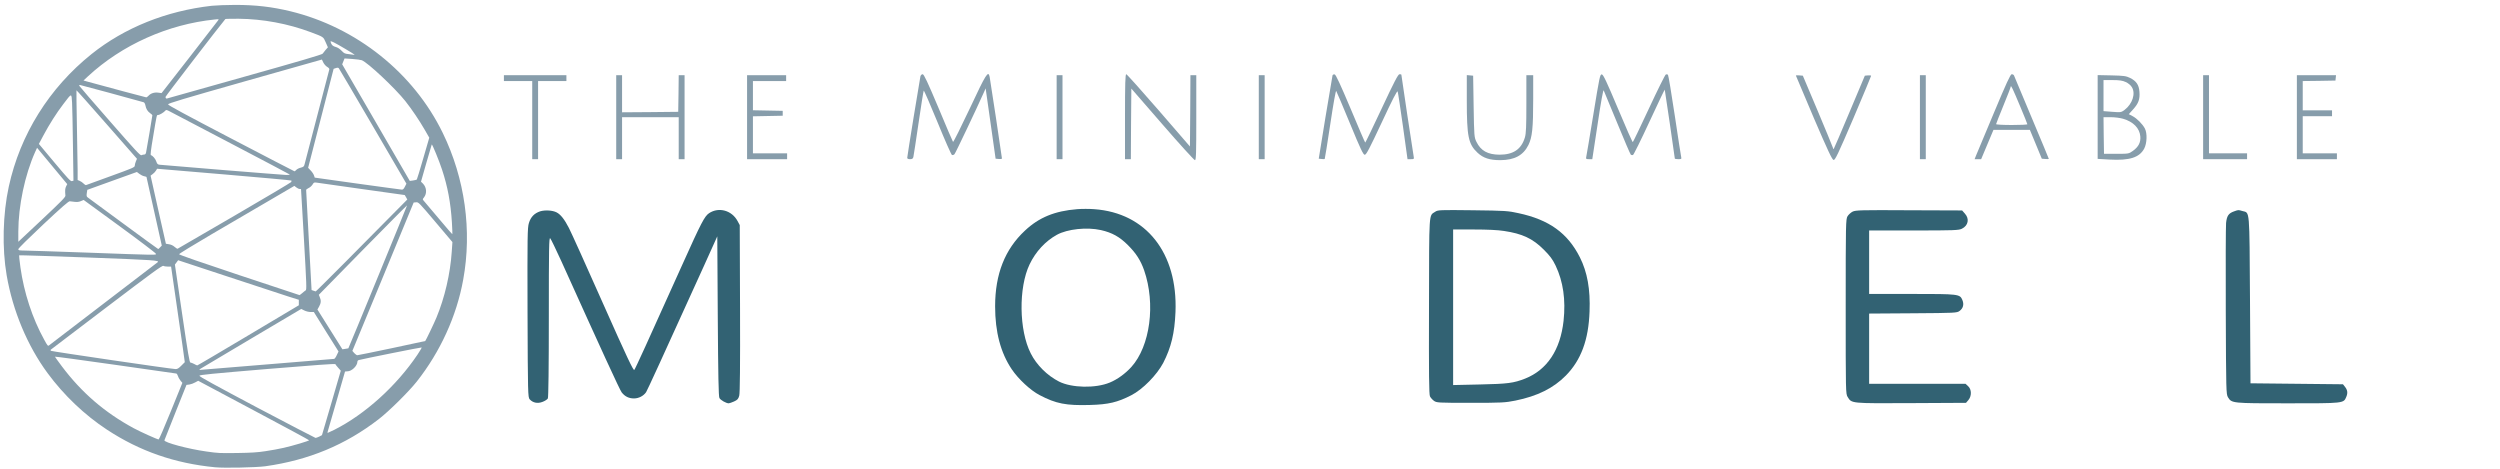
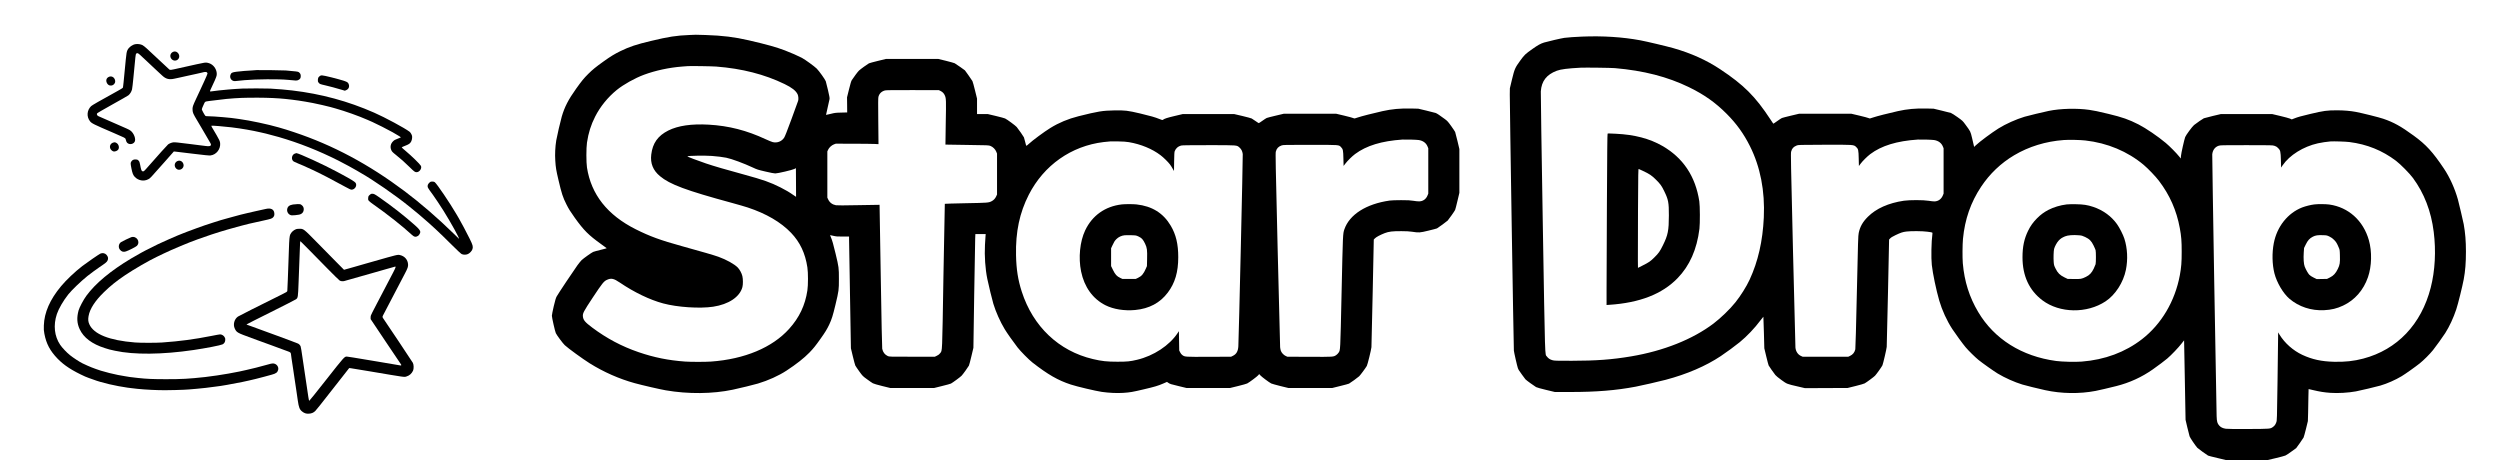
- <svg xmlns="http://www.w3.org/2000/svg" width="2560" height="480" preserveAspectRatio="xMidYMid meet">
-   <g id="Symbol">
-     <g fill="#879dab" stroke="none">
-       <path d="M2938 6380 c-551 -53 -1031 -220 -1478 -514 -306 -201 -588 -470 -810 -771 -276 -374 -475 -850 -559 -1336 -64 -371 -53 -836 29 -1211 155 -712 552 -1347 1130 -1810 450 -360 1021 -589 1640 -659 58 -6 202 -12 320 -12 282 0 503 26 756 87 902 220 1680 841 2079 1661 303 622 402 1333 279 2005 -90 496 -313 984 -634 1390 -111 140 -378 404 -519 513 -456 352 -957 560 -1549 643 -126 17 -558 26 -684 14z m687 -220 c77 -11 189 -32 250 -46 127 -29 345 -94 345 -103 0 -4 -341 -188 -757 -409 l-757 -403 -41 22 c-22 13 -58 26 -79 29 l-40 5 -148 370 c-82 204 -150 377 -153 386 -10 29 325 119 570 153 169 24 174 24 430 21 183 -3 273 -8 380 -25z m-1292 -546 l157 -387 -24 -28 c-13 -16 -30 -44 -36 -64 -6 -19 -17 -35 -23 -35 -7 -1 -382 -54 -834 -119 -453 -64 -823 -115 -823 -111 0 3 43 62 95 132 269 358 584 630 980 844 90 49 321 153 341 154 6 0 81 -174 167 -386z m2026 347 l37 -20 129 -440 128 -440 -35 -39 c-20 -22 -37 -44 -39 -50 -3 -8 -290 13 -929 66 -775 65 -925 80 -928 92 -2 11 223 134 785 432 433 228 794 416 801 417 7 0 30 -8 51 -18z m204 -92 c420 -211 850 -600 1137 -1027 34 -51 60 -95 57 -98 -4 -4 -805 157 -859 172 -10 3 -18 12 -18 21 0 58 -78 133 -137 133 -18 0 -33 2 -33 5 0 3 -52 184 -116 403 -63 218 -117 405 -120 415 -3 9 -3 17 1 17 3 0 42 -19 88 -41z m-913 -894 c494 -41 904 -75 912 -75 7 -1 24 -23 36 -51 l24 -50 -169 -269 -168 -270 -44 0 c-24 0 -63 -9 -86 -21 l-42 -21 -679 402 c-373 222 -688 409 -699 416 -18 13 -18 14 -1 14 10 0 422 -34 916 -75z m-1175 18 l48 -48 -31 -225 c-18 -124 -60 -417 -94 -652 l-62 -428 -44 0 c-24 0 -51 -4 -61 -10 -16 -8 -146 87 -777 566 -418 317 -761 578 -763 580 -3 3 0 9 5 14 8 8 1633 247 1700 249 25 1 42 -9 79 -46z m915 -414 l690 -411 0 -38 0 -37 -147 -46 c-82 -26 -453 -148 -825 -271 l-676 -223 -22 30 -22 29 98 669 c82 557 101 669 114 669 8 0 31 9 50 19 19 11 38 20 43 20 4 1 318 -184 697 -410z m1959 175 c251 -53 457 -97 457 -98 9 -9 123 -247 153 -320 113 -272 189 -599 209 -901 l9 -130 -231 -273 c-224 -265 -232 -273 -264 -270 l-34 3 -418 1013 -419 1013 26 30 c15 16 33 29 41 29 8 0 220 -43 471 -96z m-593 2 c6 -5 804 -1949 802 -1952 -2 -2 -274 272 -605 609 l-600 612 13 32 c20 46 17 82 -9 128 l-23 41 170 271 171 272 40 -6 c22 -3 41 -6 41 -7z m-3341 -611 c402 -307 733 -561 737 -564 31 -26 -38 -31 -947 -65 -516 -19 -941 -33 -944 -30 -2 2 6 77 18 165 49 346 162 693 324 986 44 82 52 91 66 79 9 -7 345 -264 746 -571z m2710 -142 c17 -16 39 -32 48 -38 15 -9 13 -64 -23 -695 -22 -377 -40 -686 -40 -687 0 -2 -8 -3 -19 -3 -10 0 -30 -9 -45 -21 l-27 -21 -342 200 c-188 110 -542 317 -787 460 -245 144 -445 266 -445 273 0 8 312 116 820 285 451 150 822 272 824 273 2 1 18 -11 36 -26z m590 -425 c220 -222 500 -505 623 -629 l223 -225 -17 -31 -18 -30 -585 -82 c-322 -45 -602 -85 -621 -88 -31 -4 -37 -1 -53 27 -11 17 -34 39 -53 47 -19 9 -34 21 -34 27 -1 6 16 316 37 688 l37 678 26 9 c14 5 27 10 30 10 3 1 185 -180 405 -401z m-2587 -114 c-2 -9 -224 -178 -494 -375 l-492 -359 -38 16 c-26 11 -53 14 -84 10 -25 -3 -55 -7 -67 -8 -16 -2 -106 76 -362 316 -204 192 -341 327 -341 338 0 16 10 18 83 19 45 0 431 13 857 28 984 36 942 35 938 15z m59 -88 l22 -23 -104 -467 c-58 -256 -105 -468 -105 -470 0 -2 -14 -6 -32 -10 -17 -3 -47 -18 -65 -32 l-34 -26 -339 122 -338 122 -7 45 c-5 37 -3 47 12 58 10 7 229 169 488 359 258 190 472 346 475 346 3 0 15 -11 27 -24z m1013 -430 c421 -245 769 -452 775 -460 5 -8 7 -18 3 -21 -3 -4 -417 -41 -920 -84 l-913 -77 -16 26 c-9 15 -29 36 -45 47 l-28 21 104 465 105 465 43 7 c27 4 55 17 75 35 18 16 37 28 42 26 6 -2 354 -204 775 -450z m-2307 -276 c-7 -71 -4 -98 10 -126 l15 -30 -206 -248 -206 -248 -27 59 c-140 314 -228 733 -229 1086 l0 138 323 -303 c270 -254 322 -307 320 -328z m5277 366 c-17 -270 -58 -489 -135 -721 -38 -117 -134 -350 -140 -343 -1 2 -35 117 -75 256 l-72 253 26 25 c51 52 58 134 15 189 -21 26 -21 26 -2 48 11 12 102 120 203 240 100 120 184 216 186 214 2 -2 -1 -74 -6 -161z m-642 -487 l21 -41 -456 -782 c-251 -429 -461 -787 -467 -794 -9 -9 -19 -10 -42 -2 l-29 10 -174 676 -174 675 35 37 c20 20 40 51 45 67 l10 30 584 82 c321 44 594 82 605 82 16 1 27 -10 42 -40z m-4015 -145 c301 -109 327 -120 327 -142 0 -12 7 -39 15 -58 l15 -36 -411 -469 c-226 -259 -413 -468 -415 -466 -2 2 1 219 6 483 5 263 10 538 10 610 l0 132 29 12 c16 6 39 23 52 36 13 14 28 23 34 21 5 -2 157 -57 338 -123z m-517 -413 c-3 -262 -9 -527 -12 -589 -8 -134 -2 -135 -120 20 -93 121 -192 278 -272 428 l-61 115 215 257 c181 216 218 255 235 251 l22 -6 -7 -476z m4695 460 c3 -3 43 -133 88 -289 l82 -282 -62 -108 c-75 -130 -175 -278 -265 -392 -140 -176 -514 -528 -595 -558 -13 -5 -72 -13 -130 -17 l-105 -7 -16 40 -16 40 462 796 461 796 45 -6 c25 -4 48 -9 51 -13z m-1736 -69 c-6 -5 -361 -192 -790 -417 -429 -224 -806 -422 -838 -439 -52 -28 -59 -29 -70 -15 -17 22 -78 59 -99 59 -19 0 -16 -14 -68 300 -29 169 -38 246 -30 248 27 9 62 50 74 87 11 32 19 41 43 44 67 8 1683 139 1733 140 30 0 50 -3 45 -7z m90 -62 c10 -11 38 -26 62 -31 38 -10 44 -16 52 -48 90 -346 333 -1280 337 -1292 3 -11 -7 -23 -29 -36 -19 -11 -42 -38 -53 -60 l-19 -40 -1050 297 c-859 244 -1050 301 -1050 315 0 12 239 141 860 465 473 247 863 449 866 449 3 1 14 -8 24 -19z m-2076 -210 c13 0 21 -9 25 -27 10 -47 86 -497 86 -508 0 -5 -13 -19 -29 -29 -35 -24 -57 -59 -66 -108 -4 -22 -14 -39 -24 -42 -143 -41 -861 -236 -870 -236 -7 0 -11 5 -9 11 2 6 190 224 418 484 349 399 416 472 431 464 10 -5 27 -9 38 -9z m1376 -1065 c741 -208 1053 -300 1060 -312 6 -9 24 -32 41 -52 l31 -35 -30 -68 c-34 -77 -25 -71 -205 -139 -310 -116 -653 -180 -984 -183 -97 0 -178 1 -181 4 -89 106 -817 1053 -817 1063 0 18 9 27 23 21 7 -2 485 -137 1062 -299z m-1319 264 c31 -35 81 -51 134 -44 l46 6 380 -487 c208 -268 385 -496 392 -506 13 -17 10 -18 -45 -12 -640 65 -1267 346 -1732 776 l-61 57 42 12 c271 74 805 218 814 218 6 1 19 -9 30 -20z m2814 -563 c0 -5 -223 -138 -278 -165 -24 -13 -46 -20 -49 -18 -2 3 3 19 11 36 12 22 27 33 59 42 27 7 56 26 81 52 35 37 44 41 105 47 36 4 67 8 69 9 1 0 2 -1 2 -3z" transform="translate(0,0.00) scale(0.075,0.075)" />
-     </g>
-   </g>
-   <g id="text" stroke="none" transform="translate(500,425) scale(0.1,-0.1)">
-     <g id="The minimum viable" fill="#879dab">
-       <path d="M4425 3468 c-8 -36 -135 -818 -135 -834 0 -9 10 -14 29 -14 22 0 30 6 34 23 3 12 27 168 53 347 26 179 50 328 53 332 3 4 67 -142 141 -323 74 -182 141 -333 148 -336 8 -3 19 1 26 8 11 12 228 469 299 629 l20 45 51 -360 51 -360 33 -3 c17 -2 32 1 32 5 0 12 -119 803 -126 836 -14 68 -36 34 -203 -323 -91 -193 -168 -347 -172 -343 -4 4 -71 162 -150 351 -111 263 -148 342 -161 342 -10 0 -20 -10 -23 -22z" />
-       <path d="M6520 3055 l0 -435 30 0 30 0 2 362 3 361 318 -366 c175 -202 325 -367 333 -367 12 0 14 63 14 435 l0 435 -30 0 -30 0 -2 -365 -3 -365 -320 370 c-176 203 -326 370 -332 370 -10 0 -13 -94 -13 -435z" />
-       <path d="M8645 3478 c-2 -7 -35 -202 -73 -433 l-68 -420 29 -3 c16 -2 30 -2 32 0 2 2 28 162 57 356 32 213 56 348 61 340 5 -7 68 -157 141 -333 108 -263 136 -320 151 -320 16 0 50 66 175 333 109 234 157 327 162 315 4 -10 28 -170 54 -355 l47 -338 34 0 c32 0 34 2 29 28 -6 28 -126 827 -126 837 0 3 -8 5 -19 5 -14 0 -53 -74 -182 -350 -90 -192 -166 -350 -169 -350 -3 0 -70 157 -150 348 -104 246 -151 348 -163 350 -9 2 -19 -2 -22 -10z" />
-       <path d="M11316 3078 c-37 -227 -70 -423 -73 -435 -5 -20 -1 -23 29 -23 l33 0 55 361 c34 230 57 355 62 343 4 -11 66 -160 138 -333 71 -173 133 -318 139 -324 5 -5 16 -7 23 -4 7 3 83 156 168 340 85 184 156 332 157 329 3 -8 103 -695 103 -705 0 -4 16 -7 36 -7 29 0 34 3 30 18 -3 9 -32 202 -66 427 -34 226 -65 414 -70 419 -5 5 -15 6 -22 3 -7 -2 -85 -159 -172 -346 -88 -188 -162 -344 -166 -346 -4 -2 -72 152 -152 343 -116 276 -150 348 -165 350 -19 3 -24 -24 -87 -410z" />
-       <path d="M15417 3093 c-92 -219 -173 -415 -182 -435 l-15 -38 34 0 33 0 63 150 63 150 186 0 187 0 61 -147 61 -148 36 -3 c20 -2 36 -1 36 1 0 2 -79 193 -176 423 -97 230 -178 425 -181 432 -3 6 -13 12 -23 12 -13 0 -54 -89 -183 -397z m269 69 c41 -97 74 -180 74 -184 0 -5 -72 -8 -160 -8 -88 0 -160 4 -160 9 0 4 34 90 75 190 41 100 75 187 75 194 1 20 19 -17 96 -201z" />
-       <path d="M160 3450 l0 -30 145 0 145 0 0 -400 0 -400 30 0 30 0 0 400 0 400 145 0 145 0 0 30 0 30 -320 0 -320 0 0 -30z" />
-       <path d="M1310 3050 l0 -430 30 0 30 0 0 215 0 215 290 0 290 0 0 -215 0 -215 30 0 30 0 0 430 0 430 -30 0 -30 0 -2 -187 -3 -188 -287 -3 -288 -2 0 190 0 190 -30 0 -30 0 0 -430z" />
-       <path d="M2650 3050 l0 -430 205 0 205 0 0 30 0 30 -175 0 -175 0 0 190 0 189 153 3 152 3 0 25 0 25 -152 3 -153 3 0 149 0 150 170 0 170 0 0 30 0 30 -200 0 -200 0 0 -430z" />
-       <path d="M5820 3050 l0 -430 30 0 30 0 0 430 0 430 -30 0 -30 0 0 -430z" />
-       <path d="M7890 3050 l0 -430 30 0 30 0 0 430 0 430 -30 0 -30 0 0 -430z" />
-       <path d="M10020 3223 c0 -372 16 -449 110 -537 59 -55 124 -76 234 -76 145 1 234 49 287 155 39 80 49 171 49 473 l0 242 -35 0 -35 0 0 -293 c0 -231 -3 -304 -15 -344 -36 -121 -118 -177 -260 -177 -121 1 -191 40 -236 131 -23 47 -24 57 -29 363 l-5 315 -32 3 -33 3 0 -258z" />
-       <path d="M13390 3476 c0 -2 83 -197 183 -433 143 -333 188 -429 203 -431 16 -2 46 61 202 425 100 235 182 432 182 436 0 5 -14 7 -32 5 l-32 -3 -157 -373 c-86 -205 -159 -375 -162 -378 -2 -3 -7 5 -10 18 -4 13 -74 183 -156 378 l-150 355 -36 3 c-19 2 -35 1 -35 -2z" />
-       <path d="M14660 3050 l0 -430 30 0 30 0 0 430 0 430 -30 0 -30 0 0 -430z" />
-       <path d="M16480 3052 l0 -429 123 -7 c205 -11 305 21 354 113 28 54 32 155 7 204 -23 45 -82 105 -127 128 l-38 20 45 50 c54 60 70 103 64 178 -5 72 -32 111 -96 143 -41 20 -64 23 -189 26 l-143 3 0 -429z m287 358 c24 -10 52 -33 63 -52 41 -65 7 -171 -74 -233 -35 -26 -38 -27 -126 -20 l-90 7 0 159 0 159 93 0 c69 0 103 -5 134 -20z m-27 -376 c106 -31 170 -97 177 -182 5 -60 -19 -106 -76 -147 -42 -30 -45 -30 -169 -30 l-127 0 -3 188 -2 187 73 0 c40 0 97 -7 127 -16z" />
-       <path d="M17560 3050 l0 -430 225 0 225 0 0 30 0 30 -195 0 -195 0 0 400 0 400 -30 0 -30 0 0 -430z" />
-       <path d="M18520 3050 l0 -430 205 0 205 0 0 30 0 30 -175 0 -175 0 0 190 0 190 150 0 150 0 0 30 0 30 -150 0 -150 0 0 150 0 150 168 2 167 3 3 28 3 27 -200 0 -201 0 0 -430z" />
-     </g>
-     <g id="model" fill="#326273">
-       <path d="M6030 2108 c-229 -18 -392 -85 -535 -220 -205 -191 -305 -445 -305 -775 0 -262 56 -474 170 -644 68 -101 193 -217 286 -265 167 -88 272 -108 514 -101 190 5 283 27 425 100 117 60 262 208 327 332 81 158 116 303 125 520 24 604 -300 1015 -832 1053 -49 4 -128 4 -175 0z m243 -214 c115 -26 192 -69 277 -154 84 -84 130 -156 166 -258 119 -344 62 -776 -131 -990 -63 -69 -143 -127 -220 -159 -146 -61 -390 -56 -521 10 -120 61 -230 170 -289 288 -121 237 -126 674 -12 912 62 130 162 238 280 303 108 59 307 80 450 48z" />
-       <path d="M531 2086 c-59 -20 -96 -57 -115 -120 -15 -46 -16 -139 -14 -918 3 -830 4 -867 22 -887 33 -36 81 -46 132 -26 24 9 49 25 54 35 6 12 10 317 10 836 0 708 2 816 14 804 8 -8 58 -112 112 -230 410 -908 599 -1320 620 -1348 33 -42 73 -62 126 -62 49 0 98 26 124 64 14 23 149 316 590 1288 l139 308 5 -818 c4 -615 8 -822 17 -838 12 -22 70 -54 95 -54 7 0 32 9 55 19 35 16 44 26 53 60 7 28 10 300 8 893 l-3 853 -22 41 c-59 110 -192 147 -292 81 -46 -31 -79 -93 -274 -527 -360 -800 -481 -1066 -492 -1078 -9 -10 -77 133 -320 680 -169 381 -326 729 -349 773 -45 88 -85 139 -126 160 -42 22 -119 26 -169 11z" />
-       <path d="M9697 2082 c-67 -45 -62 26 -64 -967 -2 -703 0 -905 10 -924 6 -13 25 -34 40 -45 28 -20 39 -21 375 -21 322 0 355 2 460 23 226 46 389 127 517 257 155 158 232 365 242 655 9 228 -23 404 -99 555 -125 248 -315 385 -628 452 -107 24 -139 26 -470 30 -337 4 -356 3 -383 -15z m704 -197 c187 -28 293 -77 406 -190 66 -66 90 -98 123 -166 77 -162 104 -349 81 -564 -33 -298 -168 -502 -394 -592 -118 -46 -177 -54 -464 -60 l-273 -6 0 797 0 796 213 0 c133 0 247 -5 308 -15z" />
-       <path d="M13971 2083 c-18 -9 -42 -31 -52 -47 -18 -30 -19 -70 -19 -925 0 -879 0 -894 20 -926 42 -67 27 -66 650 -63 l562 3 24 28 c35 41 34 109 -2 142 l-27 25 -493 0 -494 0 0 360 0 359 449 3 c437 3 450 4 477 24 37 27 47 67 29 111 -26 62 -33 63 -520 63 l-435 0 0 325 0 325 458 0 c415 0 460 2 492 18 65 32 79 101 31 154 l-29 33 -544 2 c-491 3 -546 1 -577 -14z" />
-       <path d="M17875 2085 c-55 -20 -72 -45 -80 -118 -3 -34 -5 -442 -3 -907 3 -817 4 -846 22 -877 38 -63 41 -63 612 -63 577 0 572 -1 600 66 17 41 13 70 -15 105 l-19 24 -474 5 -473 5 -5 850 c-6 953 -1 893 -77 914 -46 13 -39 13 -88 -4z" />
-     </g>
+ <svg xmlns="http://www.w3.org/2000/svg" version="1.0" width="8000pt" height="1500pt" viewBox="0 0 8000 1500" preserveAspectRatio="xMidYMid meet">
+   <g transform="translate(0,1500) scale(0.1,-0.1)" fill="#000000" stroke="none">
+     <path d="M22060 13880 c-423 -17 -661 -54 -1228 -190 -472 -112 -687 -184 -977 -325 -190 -93 -315 -169 -540 -330 -252 -180 -352 -262 -491 -400 -141 -140 -209 -223 -389 -475 -248 -347 -369 -583 -459 -892 -42 -145 -156 -637 -176 -761 -33 -202 -45 -444 -31 -646 14 -225 28 -308 102 -621 103 -440 140 -553 254 -779 74 -148 125 -229 269 -431 291 -405 435 -549 846 -845 91 -65 169 -122 173 -126 5 -4 -80 -28 -190 -54 -109 -26 -218 -56 -241 -66 -52 -22 -309 -205 -370 -263 -24 -23 -85 -97 -135 -166 -111 -152 -617 -911 -663 -996 -26 -46 -48 -119 -94 -313 -33 -140 -60 -277 -60 -305 0 -57 100 -499 126 -556 29 -64 227 -331 287 -386 112 -104 575 -440 796 -579 448 -280 944 -499 1441 -636 241 -66 812 -198 994 -229 715 -124 1504 -116 2146 20 228 49 673 157 803 196 328 98 666 251 915 414 313 205 561 400 732 576 128 132 193 212 363 452 141 198 202 298 272 445 78 164 117 289 200 636 108 454 110 471 110 826 0 353 -2 372 -106 807 -69 293 -110 435 -155 537 -14 30 -23 55 -22 57 2 1 48 -8 103 -22 89 -21 123 -24 303 -24 l202 0 0 -82 c1 -46 14 -850 30 -1788 l29 -1705 61 -255 c34 -140 69 -273 79 -295 11 -22 68 -107 128 -190 108 -149 110 -151 249 -252 76 -56 160 -114 186 -128 29 -16 144 -49 300 -88 l253 -62 705 0 705 0 253 63 c139 34 267 69 283 78 54 28 303 211 340 251 42 43 209 275 234 323 9 17 45 152 80 301 l64 269 25 1678 c15 922 29 1741 32 1820 l6 142 165 0 165 0 -5 -62 c-3 -35 -11 -164 -18 -286 -19 -351 9 -767 75 -1087 40 -194 155 -671 193 -795 76 -254 220 -577 363 -813 71 -119 282 -418 412 -585 99 -127 360 -391 476 -482 494 -385 817 -571 1227 -705 193 -64 796 -206 990 -235 232 -33 488 -45 687 -32 225 15 302 29 657 113 350 82 454 113 620 184 l124 54 41 -28 c58 -39 73 -44 341 -108 l240 -58 700 0 700 0 254 62 c140 35 271 71 291 82 68 35 322 225 353 263 l30 38 46 -49 c47 -49 271 -216 340 -252 21 -10 152 -47 292 -82 l254 -62 705 0 705 0 253 63 c139 34 266 68 281 76 44 23 283 196 324 235 37 35 204 260 245 331 23 39 140 514 148 600 2 30 20 818 40 1750 l35 1695 37 38 c41 43 166 109 313 167 129 50 250 65 534 63 153 0 255 -6 335 -18 232 -34 245 -34 528 34 139 33 262 66 275 72 39 21 323 228 343 251 43 48 225 308 238 340 8 18 42 149 75 290 l61 257 0 701 0 700 -61 258 c-33 141 -67 271 -74 288 -7 17 -64 102 -126 189 -103 143 -123 165 -204 225 -165 122 -252 180 -294 195 -23 8 -158 42 -299 76 l-257 61 -236 6 c-338 7 -613 -18 -907 -84 -280 -62 -687 -166 -789 -202 -109 -38 -111 -39 -144 -22 -19 10 -150 45 -292 79 l-258 61 -840 0 -840 0 -257 -61 c-141 -33 -270 -66 -287 -74 -17 -7 -79 -47 -137 -89 -59 -42 -111 -76 -117 -76 -6 0 -51 29 -100 64 -49 35 -106 73 -127 84 -22 11 -157 47 -300 81 l-261 61 -823 0 -822 0 -257 -61 c-238 -56 -328 -85 -375 -121 -18 -14 -29 -12 -115 24 -141 57 -280 97 -616 177 -406 95 -480 104 -830 98 -377 -7 -514 -29 -1145 -187 -327 -82 -629 -208 -898 -375 -200 -123 -574 -400 -695 -514 -39 -37 -71 -60 -76 -55 -5 5 -21 60 -35 122 -14 62 -32 128 -40 146 -13 31 -166 251 -231 331 -34 42 -306 243 -372 274 -21 10 -154 46 -296 80 l-258 61 -172 0 -172 0 0 248 0 247 -64 260 c-35 143 -72 278 -83 300 -12 22 -70 108 -131 192 l-110 152 -147 106 c-81 58 -162 112 -180 121 -18 9 -143 44 -279 78 l-246 60 -835 1 -835 0 -259 -63 c-143 -35 -274 -70 -290 -79 -45 -23 -275 -189 -319 -232 -35 -32 -162 -201 -230 -306 -19 -29 -44 -112 -89 -295 l-63 -255 3 -242 2 -241 -192 -5 c-181 -4 -202 -7 -337 -41 -79 -20 -146 -35 -148 -33 -2 2 22 108 52 236 31 128 58 251 61 274 5 31 -9 105 -50 282 -31 132 -63 260 -71 284 -19 57 -213 329 -290 406 -71 71 -367 286 -475 344 -111 59 -365 171 -549 240 -278 105 -565 185 -1146 320 -464 107 -840 153 -1389 171 -160 5 -300 9 -311 8 -11 -1 -103 -4 -205 -8z m860 -1010 c824 -64 1546 -249 2185 -559 238 -116 358 -210 417 -325 26 -51 35 -159 18 -212 -7 -21 -102 -284 -212 -584 -144 -392 -211 -560 -237 -599 -80 -119 -226 -174 -366 -138 -34 9 -132 49 -220 90 -611 285 -1181 431 -1825 468 -553 31 -981 -31 -1295 -188 -334 -168 -502 -405 -545 -769 -34 -280 57 -506 278 -690 316 -265 832 -457 2308 -858 194 -53 419 -118 500 -145 595 -197 1060 -469 1389 -812 285 -298 453 -652 521 -1104 26 -169 26 -570 0 -740 -71 -474 -259 -869 -584 -1229 -539 -598 -1423 -968 -2497 -1046 -180 -13 -649 -13 -830 0 -539 39 -994 131 -1491 301 -537 184 -1020 440 -1481 785 -233 175 -288 240 -300 356 -10 103 15 152 320 613 302 456 351 516 451 561 136 61 216 44 413 -90 457 -310 956 -550 1383 -665 455 -123 1171 -170 1599 -106 498 75 855 313 938 628 22 81 21 258 -1 351 -22 94 -86 212 -149 276 -107 109 -361 251 -617 343 -136 49 -516 160 -1175 342 -680 188 -1020 312 -1471 538 -907 455 -1427 1113 -1561 1977 -25 164 -25 624 0 795 47 316 127 568 262 834 162 320 406 620 690 851 219 178 579 379 875 489 369 136 802 229 1215 261 77 6 160 12 185 14 85 7 775 -3 910 -14z m7182 -783 c61 -30 108 -80 134 -144 40 -94 42 -147 28 -873 -6 -382 -11 -696 -10 -697 1 -1 312 -6 692 -11 687 -9 689 -9 749 -32 79 -31 154 -105 186 -185 l24 -60 0 -655 0 -655 -29 -63 c-31 -67 -81 -119 -146 -152 -94 -48 -121 -50 -824 -63 -366 -7 -668 -16 -672 -19 -3 -4 -23 -1046 -44 -2315 -42 -2550 -34 -2367 -105 -2465 -25 -34 -52 -55 -102 -80 l-68 -33 -730 0 c-721 0 -731 0 -776 21 -96 45 -156 123 -178 234 -6 35 -24 887 -47 2330 -20 1251 -37 2276 -38 2276 0 1 -302 -4 -671 -11 -454 -9 -688 -10 -724 -3 -116 21 -202 86 -249 186 l-27 57 0 740 0 740 24 52 c31 71 111 144 186 173 l60 22 565 -1 c311 -1 618 -4 684 -8 l118 -6 -7 730 c-6 562 -5 742 4 781 26 106 98 178 210 208 35 10 242 12 886 11 l840 -2 57 -28z m15298 -1568 c137 -21 236 -94 282 -208 l23 -56 0 -725 0 -725 -24 -59 c-48 -120 -147 -189 -271 -190 -36 -1 -119 8 -185 19 -99 16 -167 20 -390 20 -172 0 -304 -5 -365 -13 -751 -106 -1290 -449 -1451 -923 -47 -141 -47 -130 -88 -2009 -43 -1951 -38 -1848 -100 -1940 -15 -23 -48 -56 -72 -72 -89 -60 -78 -59 -855 -56 l-709 3 -53 24 c-65 29 -134 104 -156 168 -9 26 -19 77 -22 113 -3 36 -39 1445 -79 3133 -67 2775 -72 3073 -59 3124 27 105 82 163 187 200 49 17 108 18 907 18 960 0 919 3 993 -73 63 -65 70 -98 76 -365 l6 -237 55 72 c73 96 212 233 313 309 361 269 849 418 1517 463 91 6 451 -4 520 -15z m-9275 -68 c380 -64 749 -216 1014 -419 92 -69 242 -217 299 -293 24 -31 62 -91 86 -134 l44 -77 4 299 c3 220 8 307 18 333 36 94 106 157 203 182 41 10 220 13 882 13 944 0 900 4 993 -80 57 -51 88 -115 100 -205 8 -53 -127 -5912 -141 -6150 -9 -159 -62 -252 -175 -307 l-57 -28 -709 -3 c-778 -3 -770 -4 -853 57 -26 19 -51 50 -69 88 l-29 58 -5 309 -5 309 -39 -59 c-263 -398 -770 -732 -1301 -857 -223 -53 -318 -62 -625 -62 -337 0 -503 18 -787 85 -1091 258 -1917 1041 -2277 2159 -121 375 -174 712 -183 1167 -16 746 113 1354 409 1934 482 942 1358 1559 2393 1684 190 23 208 24 460 21 174 -3 259 -9 350 -24z m-13345 -441 c166 -12 360 -36 460 -57 171 -34 570 -182 855 -316 129 -61 161 -71 397 -126 165 -39 279 -61 317 -61 78 0 548 111 613 144 l47 25 3 -457 c2 -251 2 -458 2 -460 -1 -2 -39 24 -85 56 -119 85 -253 164 -410 243 -330 166 -551 244 -1170 413 -579 158 -958 268 -1219 356 -251 84 -605 219 -596 227 21 21 562 30 786 13z" />
+     <path d="M35897 8459 c-532 -61 -947 -356 -1172 -832 -169 -356 -220 -875 -130 -1314 102 -498 376 -878 780 -1081 259 -129 603 -184 950 -152 451 43 797 228 1045 558 231 307 334 656 334 1132 0 418 -72 723 -239 1005 -238 405 -598 629 -1097 684 -110 12 -368 12 -471 0z m538 -1028 c102 -48 143 -94 208 -230 63 -134 71 -195 64 -496 l-5 -220 -36 -83 c-72 -166 -134 -239 -251 -294 l-70 -33 -215 0 -215 0 -67 32 c-111 52 -161 108 -232 253 l-61 125 0 285 0 285 38 83 c55 120 74 151 130 209 65 67 166 115 262 124 39 4 138 5 220 2 148 -5 151 -5 230 -42z" />
+     <path d="M50630 13829 c-217 -8 -464 -26 -569 -40 -83 -10 -551 -119 -651 -150 -113 -35 -202 -85 -371 -205 -234 -166 -255 -186 -391 -373 -167 -229 -183 -267 -265 -606 l-67 -280 -3 -200 c-4 -197 122 -8088 131 -8195 4 -53 104 -493 128 -561 6 -19 18 -45 27 -59 27 -43 193 -274 215 -298 25 -29 282 -216 341 -249 26 -14 153 -50 321 -90 l279 -67 495 0 c836 0 1456 51 2090 170 177 33 759 167 960 220 683 181 1285 440 1765 759 177 118 468 332 605 444 231 189 480 451 664 698 50 67 92 120 94 118 2 -2 10 -230 17 -507 l13 -503 62 -260 c34 -143 69 -273 77 -290 18 -34 156 -232 214 -305 23 -29 100 -92 196 -161 180 -129 165 -124 530 -208 l222 -52 683 3 683 3 255 63 c140 35 271 72 290 84 71 41 296 208 331 245 49 52 218 290 237 333 23 55 131 518 137 590 3 36 21 823 41 1750 l35 1685 37 39 c25 27 78 58 167 101 170 81 230 101 350 116 149 19 513 16 665 -5 182 -25 173 -21 167 -70 -34 -246 -44 -768 -19 -996 31 -281 139 -795 238 -1139 90 -309 244 -645 418 -911 98 -150 336 -476 424 -580 93 -111 305 -319 413 -407 123 -100 496 -364 614 -435 233 -140 538 -276 790 -353 113 -34 485 -126 729 -180 519 -114 1100 -123 1616 -24 109 21 425 95 660 154 426 107 820 288 1172 536 185 131 371 271 458 344 128 108 364 356 458 479 45 60 82 107 83 105 0 -2 11 -575 24 -1274 l23 -1270 56 -240 c31 -132 64 -262 73 -288 13 -43 187 -300 247 -366 22 -24 303 -229 344 -250 12 -7 145 -41 295 -76 l272 -65 673 0 672 0 258 61 c141 33 280 71 307 83 28 13 116 71 196 130 l147 106 110 152 c60 84 117 168 126 186 9 18 44 144 78 280 l60 247 8 270 c5 149 9 379 9 513 1 133 3 242 6 242 2 0 71 -16 152 -35 200 -48 356 -73 548 -86 242 -17 571 2 815 47 126 23 659 150 780 185 222 65 484 181 685 302 122 74 439 299 578 410 128 103 319 294 423 423 85 106 323 437 391 544 135 213 262 486 353 759 56 168 196 731 239 961 50 269 71 529 71 889 0 339 -22 603 -71 876 -17 89 -156 686 -185 787 -98 352 -261 713 -447 991 -360 537 -572 768 -972 1059 -407 297 -637 424 -971 538 -137 47 -663 178 -875 219 -175 33 -384 51 -606 51 -321 0 -424 -14 -853 -116 -297 -70 -404 -100 -519 -146 l-74 -29 -56 25 c-31 13 -172 52 -313 85 l-258 61 -821 0 -821 0 -255 -60 c-141 -34 -271 -67 -290 -75 -35 -15 -220 -143 -313 -216 -54 -42 -260 -321 -284 -385 -29 -76 -129 -520 -135 -603 l-6 -83 -55 68 c-85 107 -303 327 -425 429 -250 210 -635 472 -872 593 -316 160 -513 229 -960 337 -345 83 -460 107 -613 129 -396 57 -928 44 -1300 -33 -184 -38 -656 -152 -775 -187 -267 -80 -603 -230 -833 -374 -216 -135 -601 -421 -724 -538 l-56 -53 -11 49 c-5 26 -31 134 -56 240 -52 212 -43 196 -212 426 -87 118 -90 122 -253 238 -91 65 -185 125 -210 133 -24 8 -159 43 -300 76 l-255 61 -243 6 c-337 7 -605 -18 -900 -84 -280 -62 -687 -166 -789 -202 -109 -38 -111 -39 -144 -22 -19 10 -151 45 -294 79 l-260 61 -838 0 -838 0 -257 -61 c-141 -33 -271 -67 -290 -75 -18 -7 -87 -52 -153 -100 -66 -48 -122 -85 -124 -82 -3 2 -44 65 -93 139 -482 734 -849 1101 -1607 1604 -440 292 -932 513 -1500 675 -224 63 -847 211 -1054 250 -566 105 -1201 146 -1861 119z m1045 -1009 c921 -79 1688 -277 2370 -609 490 -239 846 -490 1210 -855 312 -313 545 -636 743 -1032 333 -664 483 -1435 444 -2281 -35 -758 -184 -1410 -455 -1995 -102 -220 -288 -516 -454 -723 -172 -216 -469 -503 -700 -678 -667 -505 -1598 -876 -2638 -1051 -611 -103 -1115 -140 -1900 -141 -506 0 -555 1 -618 19 -78 21 -134 59 -177 118 -65 90 -55 -251 -131 4268 -38 2269 -67 4165 -63 4214 22 330 183 539 511 662 127 48 346 76 768 98 145 7 965 -3 1090 -14z m10215 -2301 c137 -21 236 -94 282 -208 l23 -56 0 -725 0 -725 -23 -56 c-49 -121 -150 -193 -272 -194 -36 0 -119 9 -185 20 -165 28 -610 28 -790 2 -492 -73 -886 -248 -1151 -512 -168 -167 -252 -315 -295 -520 -18 -82 -23 -251 -59 -1885 -23 -1057 -44 -1813 -50 -1838 -24 -100 -79 -169 -170 -211 l-55 -26 -730 0 -730 0 -53 24 c-99 44 -165 143 -178 266 -3 27 -38 1437 -79 3132 -67 2803 -73 3087 -59 3139 27 104 73 155 176 197 53 22 57 22 883 25 949 3 941 4 1021 -70 69 -64 77 -96 83 -371 l6 -239 49 67 c66 90 214 237 314 313 361 271 851 421 1522 466 91 6 451 -4 520 -15z m4840 -14 c706 -79 1354 -350 1870 -783 139 -117 382 -370 486 -508 346 -454 564 -948 668 -1514 48 -264 60 -410 60 -755 0 -343 -12 -492 -59 -751 -154 -830 -588 -1565 -1210 -2047 -538 -417 -1191 -660 -1930 -718 -208 -16 -625 -6 -820 20 -1097 148 -1978 701 -2491 1564 -285 478 -444 982 -494 1562 -15 180 -12 597 5 781 60 629 248 1168 581 1669 273 412 635 757 1056 1006 471 280 1014 446 1588 488 163 12 519 5 690 -14z m8449 -50 c565 -71 1054 -269 1493 -601 146 -111 432 -401 542 -549 360 -489 583 -1065 665 -1725 77 -612 43 -1245 -96 -1785 -300 -1172 -1073 -1984 -2158 -2270 -298 -79 -588 -111 -933 -102 -405 10 -702 75 -1017 221 -296 139 -562 374 -731 648 l-44 72 -1 -154 c0 -85 -8 -720 -18 -1410 -17 -1221 -18 -1257 -39 -1312 -26 -72 -54 -112 -105 -149 -88 -64 -77 -63 -791 -67 -433 -2 -672 1 -719 8 -99 15 -160 45 -210 100 -64 71 -79 126 -85 305 -14 473 -146 8321 -140 8376 14 138 88 236 205 275 55 18 98 19 888 19 799 0 832 -1 895 -20 51 -15 76 -31 117 -70 76 -74 84 -109 92 -394 l6 -233 50 73 c222 325 661 599 1127 703 112 25 291 52 398 60 111 8 488 -4 609 -19z" />
+     <path d="M51443 10722 c-8 -5 -14 -581 -22 -2262 -6 -1240 -11 -2472 -11 -2738 l0 -482 88 6 c972 64 1691 344 2182 850 390 401 621 924 702 1584 20 165 18 735 -4 877 -122 799 -517 1391 -1181 1773 -411 236 -893 362 -1490 390 -244 12 -249 12 -264 2z m1125 -1188 c220 -103 285 -147 423 -284 138 -136 182 -197 263 -365 134 -274 151 -366 150 -780 -1 -482 -29 -626 -189 -951 -99 -201 -137 -255 -276 -392 -123 -123 -175 -158 -374 -258 l-150 -76 -3 244 c-2 133 0 847 4 1585 6 1233 8 1341 23 1336 9 -4 67 -30 129 -59z" />
+     <path d="M66135 8459 c-207 -25 -416 -88 -583 -174 -144 -75 -250 -153 -367 -270 -124 -125 -210 -244 -286 -400 -126 -258 -179 -508 -179 -849 0 -596 215 -1058 639 -1377 551 -413 1422 -427 2019 -32 313 207 569 604 651 1009 67 332 49 690 -49 996 -41 128 -156 354 -237 467 -183 255 -447 446 -760 551 -187 62 -313 81 -558 85 -115 2 -246 -1 -290 -6z m395 -988 c83 -7 107 -14 193 -54 139 -66 199 -125 270 -270 30 -62 60 -130 66 -152 14 -52 14 -398 0 -450 -6 -22 -33 -86 -60 -142 -66 -135 -134 -207 -250 -263 -140 -68 -164 -72 -388 -68 l-197 3 -105 51 c-143 70 -213 139 -282 282 -47 95 -51 110 -59 210 -10 120 -3 356 13 417 22 83 91 208 147 267 60 63 102 91 202 134 89 38 257 51 450 35z" />
+     <path d="M74062 8459 c-119 -14 -282 -55 -395 -98 -461 -181 -804 -613 -906 -1144 -60 -311 -52 -677 20 -962 76 -298 280 -643 481 -815 301 -256 695 -386 1108 -366 233 11 411 54 607 146 375 176 653 493 798 910 121 348 132 821 29 1183 -178 627 -652 1055 -1264 1142 -113 16 -357 18 -478 4z m483 -1030 c63 -31 99 -57 148 -107 66 -69 86 -101 144 -237 35 -79 35 -82 40 -255 7 -242 -2 -302 -67 -436 -69 -142 -136 -215 -258 -276 l-87 -43 -165 -3 -165 -3 -100 49 c-69 34 -112 63 -140 93 -41 45 -106 160 -145 259 -31 77 -43 262 -30 450 l10 144 54 111 c64 133 123 198 229 252 86 43 157 54 330 47 114 -4 122 -6 202 -45z" />
+     <path d="M4341 13588 c-104 -16 -212 -93 -261 -188 -25 -49 -38 -120 -55 -305 -17 -188 -49 -517 -71 -734 -8 -85 -19 -161 -23 -170 -5 -8 -83 -56 -173 -105 -584 -322 -812 -453 -843 -483 -135 -131 -150 -338 -35 -483 55 -69 111 -97 770 -380 332 -142 354 -154 368 -184 6 -15 12 -34 12 -42 0 -9 8 -32 17 -51 45 -96 198 -99 259 -6 55 84 -21 289 -137 368 -49 34 -65 41 -619 282 -195 85 -374 163 -398 174 -43 21 -59 50 -48 87 4 12 172 111 489 287 265 147 497 280 515 294 52 42 100 119 117 191 8 36 29 209 45 385 66 705 70 738 87 757 29 32 61 22 126 -40 34 -32 132 -123 217 -202 85 -80 191 -179 235 -221 44 -42 112 -105 150 -140 39 -35 89 -81 112 -103 113 -104 215 -130 377 -95 50 11 111 24 136 29 25 5 86 18 135 30 50 11 110 25 135 30 25 5 74 16 110 24 36 8 130 28 210 46 80 17 159 35 175 40 70 21 125 23 145 5 11 -10 20 -27 20 -39 0 -11 -47 -122 -104 -246 -57 -124 -118 -254 -134 -290 -17 -36 -70 -151 -120 -257 -117 -250 -126 -276 -120 -374 5 -88 21 -124 153 -344 39 -66 96 -163 127 -215 30 -52 100 -171 155 -265 151 -257 153 -260 153 -282 0 -49 -52 -62 -174 -44 -52 8 -124 17 -281 35 -16 2 -104 13 -195 25 -422 53 -507 62 -555 56 -55 -8 -120 -33 -166 -66 -24 -17 -301 -326 -702 -782 -71 -80 -87 -90 -121 -77 -29 11 -43 52 -72 210 -15 79 -23 100 -49 129 -28 31 -39 35 -91 38 -69 5 -111 -16 -144 -69 -25 -42 -25 -60 4 -210 32 -164 56 -223 111 -281 113 -117 289 -148 428 -74 65 34 46 14 521 551 l299 339 61 -6 c34 -4 284 -34 556 -67 366 -45 511 -59 555 -54 187 20 331 206 309 399 -7 58 -32 112 -113 250 -59 98 -110 185 -149 253 -13 24 -22 46 -18 49 9 9 422 -24 646 -52 331 -41 655 -97 930 -161 63 -14 140 -32 170 -39 78 -18 275 -71 415 -111 656 -192 1261 -431 1905 -754 148 -74 545 -289 590 -320 14 -9 63 -38 110 -65 414 -233 1139 -735 1580 -1094 179 -145 265 -215 270 -221 3 -3 50 -43 105 -90 306 -259 579 -513 945 -879 200 -199 319 -310 345 -322 55 -26 143 -25 200 2 60 28 131 106 145 160 22 82 10 127 -95 338 -95 192 -275 532 -340 641 -18 30 -56 96 -85 145 -205 351 -617 959 -687 1015 -19 14 -40 20 -79 20 -48 0 -58 -4 -94 -36 -49 -45 -67 -96 -51 -146 10 -30 86 -141 168 -248 41 -53 253 -372 339 -510 236 -378 518 -890 491 -890 -1 0 -86 82 -187 181 -486 476 -1046 960 -1550 1339 -1150 863 -2299 1477 -3540 1890 -234 78 -266 88 -495 154 -342 99 -908 219 -1251 266 -44 6 -89 12 -100 14 -132 25 -727 76 -890 76 -74 0 -94 3 -106 18 -31 36 -110 184 -110 205 0 12 23 72 52 133 58 125 35 109 190 133 78 12 460 58 545 65 384 34 563 41 1015 40 330 -1 623 -15 870 -40 301 -31 537 -65 880 -130 136 -26 473 -103 565 -129 28 -8 100 -29 160 -45 308 -86 747 -242 1025 -365 58 -25 128 -56 155 -68 123 -53 502 -246 649 -329 209 -119 270 -158 260 -167 -5 -5 -52 -23 -104 -42 -79 -28 -104 -42 -145 -84 -74 -73 -95 -172 -58 -267 21 -56 39 -75 153 -166 151 -120 284 -238 440 -392 148 -145 169 -160 221 -160 93 0 178 125 138 203 -30 56 -299 318 -489 477 -69 57 -125 108 -125 114 0 6 44 26 97 46 53 19 117 49 141 66 55 39 89 107 95 192 4 53 0 70 -23 117 -14 30 -41 66 -58 79 -153 117 -791 461 -1132 610 -839 369 -1693 601 -2620 711 -199 24 -456 46 -700 60 -133 8 -776 8 -895 1 -47 -4 -134 -8 -195 -11 -60 -3 -123 -7 -140 -10 -16 -2 -73 -7 -125 -10 -93 -5 -498 -50 -552 -61 -35 -7 -36 6 -3 74 107 223 173 375 185 427 23 103 -17 229 -101 315 -51 53 -113 86 -192 102 -57 12 -106 5 -337 -47 -36 -9 -96 -22 -135 -30 -38 -8 -99 -22 -135 -30 -36 -9 -94 -22 -130 -29 -36 -8 -99 -22 -140 -31 -329 -74 -316 -72 -348 -43 -23 21 -196 182 -726 676 -43 40 -101 84 -127 98 -59 30 -146 42 -218 32z" />
+     <path d="M5552 13346 c-90 -32 -127 -124 -83 -206 52 -98 187 -107 246 -16 71 108 -44 265 -163 222z" />
+     <path d="M8210 12757 c-3 -3 -68 -8 -145 -11 -170 -8 -329 -21 -494 -41 -142 -18 -171 -32 -196 -99 -40 -103 42 -212 151 -201 53 6 249 25 304 30 366 33 1095 38 1380 10 273 -28 286 -28 333 -7 59 26 81 61 81 128 0 57 -17 91 -65 126 -23 17 -82 25 -414 53 -83 7 -929 18 -935 12z" />
+     <path d="M10255 12580 c-11 -4 -33 -22 -49 -39 -24 -25 -30 -42 -34 -88 -3 -49 0 -64 20 -93 31 -46 50 -54 212 -90 133 -30 357 -90 542 -146 l90 -27 47 21 c78 34 108 114 73 195 -19 46 -43 64 -127 93 -180 62 -671 185 -731 183 -13 0 -32 -4 -43 -9z" />
+     <path d="M3483 12540 c-80 -36 -104 -117 -60 -200 85 -160 317 -54 252 116 -32 83 -115 120 -192 84z" />
+     <path d="M3635 10441 c-93 -23 -139 -107 -106 -194 16 -41 66 -85 105 -93 50 -9 119 19 148 58 47 67 16 178 -63 218 -41 22 -40 21 -84 11z" />
+     <path d="M9425 10081 c-98 -45 -112 -197 -23 -251 18 -11 83 -40 143 -64 61 -24 137 -56 170 -71 33 -15 94 -43 135 -62 41 -19 107 -48 145 -66 225 -102 661 -328 1055 -546 112 -62 175 -91 197 -91 111 0 190 133 131 220 -24 35 -161 120 -413 255 -60 32 -146 79 -190 102 -396 215 -1222 594 -1292 593 -10 0 -36 -9 -58 -19z" />
+     <path d="M5670 9842 c-92 -46 -106 -168 -28 -240 100 -92 265 11 229 143 -26 96 -117 140 -201 97z" />
+     <path d="M11828 8761 c-38 -35 -42 -43 -46 -98 -4 -55 -2 -62 26 -95 17 -19 89 -74 159 -123 400 -278 930 -696 1204 -952 81 -77 133 -87 205 -42 33 20 74 89 74 126 0 43 -49 106 -165 209 -342 304 -737 614 -1137 892 -161 112 -181 122 -239 122 -32 0 -48 -7 -81 -39z" />
+     <path d="M9375 8456 c-116 -20 -170 -63 -185 -148 -18 -95 52 -190 145 -199 36 -4 173 9 235 22 98 21 150 83 150 179 0 55 -27 102 -79 137 -29 20 -46 23 -115 22 -45 -1 -112 -7 -151 -13z" />
+     <path d="M8510 8315 c-55 -13 -254 -57 -340 -75 -25 -5 -133 -30 -240 -55 -188 -43 -252 -60 -480 -123 -58 -16 -159 -44 -225 -62 -66 -18 -138 -38 -160 -45 -22 -7 -128 -41 -235 -74 -107 -34 -238 -77 -290 -95 -52 -19 -167 -60 -255 -91 -157 -55 -270 -97 -310 -115 -11 -4 -63 -25 -115 -45 -52 -21 -109 -44 -127 -51 -17 -8 -33 -14 -36 -14 -11 0 -505 -219 -632 -280 -161 -77 -348 -171 -395 -197 -19 -11 -89 -48 -155 -83 -66 -35 -210 -118 -320 -183 -655 -392 -1136 -791 -1429 -1189 -93 -125 -225 -374 -252 -473 -62 -230 -52 -409 34 -596 126 -274 397 -478 807 -608 130 -42 152 -48 325 -85 607 -132 1508 -124 2510 23 395 58 871 151 931 181 53 27 82 72 87 136 4 44 0 61 -22 98 -28 49 -90 86 -143 86 -17 0 -143 -22 -279 -50 -547 -108 -1001 -169 -1579 -210 -186 -13 -695 -13 -865 1 -822 65 -1322 265 -1462 584 -37 83 -43 152 -24 260 39 228 205 486 492 765 214 208 395 353 679 545 282 190 766 470 1015 587 41 20 140 67 220 106 269 130 825 363 1070 448 52 18 154 54 225 79 319 114 642 214 1040 321 55 15 123 33 150 41 148 42 269 70 695 163 253 55 287 66 324 110 32 39 40 67 34 131 -12 121 -111 170 -268 134z" />
+     <path d="M9475 7667 c-83 -33 -147 -90 -185 -166 -25 -50 -35 -155 -45 -476 -3 -110 -10 -301 -15 -425 -5 -124 -14 -371 -20 -550 -6 -179 -13 -339 -16 -357 -4 -30 -14 -36 -232 -144 -692 -342 -1311 -654 -1347 -679 -117 -80 -163 -251 -104 -380 61 -130 73 -137 534 -305 50 -18 135 -49 190 -70 163 -59 207 -75 275 -100 36 -13 108 -39 160 -58 52 -20 139 -52 192 -71 54 -20 142 -52 195 -72 54 -20 123 -45 153 -56 89 -32 96 -39 103 -105 3 -32 11 -87 16 -123 32 -201 42 -272 51 -335 5 -38 17 -115 25 -170 9 -55 24 -161 35 -235 11 -74 31 -209 45 -300 14 -91 34 -230 45 -310 31 -216 58 -285 138 -348 69 -55 127 -74 212 -70 88 4 154 32 209 87 20 20 83 97 141 170 58 74 200 254 315 401 116 147 304 388 420 535 l209 267 51 -5 c27 -3 291 -46 585 -96 1209 -204 1119 -192 1200 -167 92 28 160 88 206 181 29 61 27 195 -5 255 -21 39 -868 1309 -943 1414 -33 46 -34 60 -10 106 17 31 107 204 337 645 160 307 303 580 361 690 90 172 108 224 102 300 -12 148 -111 260 -259 293 -77 17 -73 18 -854 -205 -104 -30 -212 -60 -240 -68 -165 -47 -308 -88 -365 -105 -36 -10 -125 -35 -198 -56 l-134 -37 -237 239 c-130 131 -410 416 -621 631 -437 445 -435 444 -573 442 -40 0 -85 -6 -102 -12z m407 -654 c145 -148 418 -425 607 -618 189 -192 360 -360 380 -372 38 -24 105 -30 157 -14 16 5 47 14 69 20 308 87 788 223 815 231 62 18 424 122 455 130 95 26 157 43 217 61 115 35 131 81 -161 -476 -46 -88 -113 -216 -149 -285 -35 -69 -81 -156 -102 -195 -21 -38 -74 -140 -118 -225 -44 -85 -105 -204 -136 -263 -48 -93 -56 -115 -56 -163 l0 -55 476 -712 c262 -392 483 -719 490 -728 23 -26 18 -50 -8 -44 -23 5 -637 109 -738 125 -30 4 -152 25 -270 45 -118 20 -240 41 -270 45 -30 5 -135 22 -234 39 -98 17 -192 31 -210 31 -74 -1 -86 -14 -649 -730 -296 -377 -544 -685 -550 -685 -8 0 -18 43 -29 115 -10 63 -33 221 -52 350 -19 129 -56 375 -81 545 -26 171 -50 337 -55 370 -26 189 -51 335 -60 361 -14 35 -46 71 -81 89 -20 11 -379 145 -654 246 -179 65 -256 93 -340 124 -107 39 -258 94 -355 130 -36 13 -110 40 -165 60 -55 20 -108 39 -117 42 -10 3 -18 8 -18 12 0 4 348 180 773 391 424 212 789 397 809 413 63 47 65 63 83 547 8 239 20 536 25 660 5 124 12 317 16 430 6 188 8 220 19 220 2 0 122 -120 267 -267z" />
+     <path d="M4200 7410 c-42 -12 -298 -137 -330 -160 -74 -52 -90 -163 -36 -235 53 -69 113 -88 195 -61 84 27 317 146 349 177 127 125 -6 333 -178 279z" />
+     <path d="M3215 6886 c-46 -20 -445 -295 -580 -399 -240 -185 -515 -446 -682 -647 -355 -426 -537 -841 -550 -1255 -4 -127 -2 -168 17 -265 60 -320 183 -550 424 -799 211 -216 468 -383 882 -571 40 -19 135 -53 370 -135 65 -23 124 -39 401 -110 130 -33 470 -97 583 -110 30 -3 84 -10 120 -15 240 -33 566 -56 900 -65 235 -6 801 8 962 24 51 5 161 15 243 21 132 10 411 42 605 70 36 5 103 14 150 20 47 7 141 22 210 35 311 58 362 68 480 91 69 14 170 36 225 49 55 13 152 36 215 51 63 14 185 46 270 70 85 23 190 52 234 64 137 36 185 72 207 153 27 102 -58 207 -169 207 -36 0 -57 -5 -222 -51 -249 -69 -388 -104 -630 -159 -202 -46 -261 -58 -385 -80 -27 -5 -111 -20 -185 -35 -161 -31 -564 -90 -745 -110 -534 -58 -748 -69 -1250 -69 -421 0 -627 9 -900 39 -249 28 -311 36 -420 57 -60 11 -159 28 -220 39 -111 19 -439 101 -550 138 -248 82 -352 123 -585 234 -87 41 -304 183 -401 262 -108 87 -250 237 -312 329 -187 275 -226 631 -107 986 58 174 206 429 366 630 110 138 401 418 609 585 105 83 276 210 380 280 213 144 239 165 266 217 32 63 20 126 -35 186 -46 51 -126 67 -191 38z" />
  </g>
</svg>
